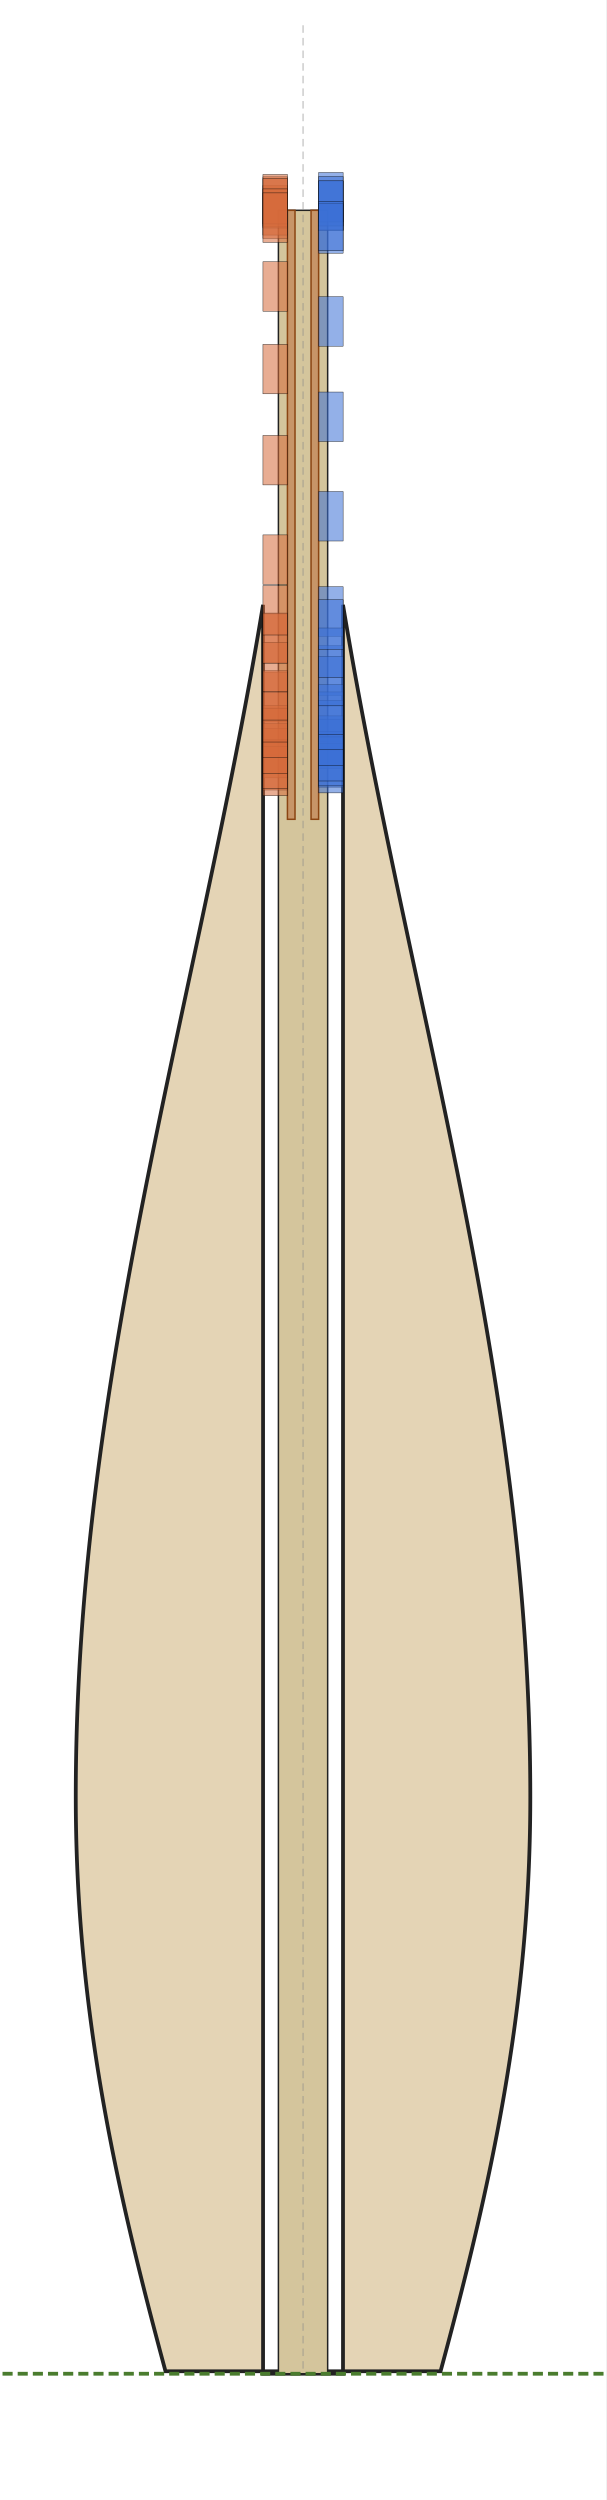
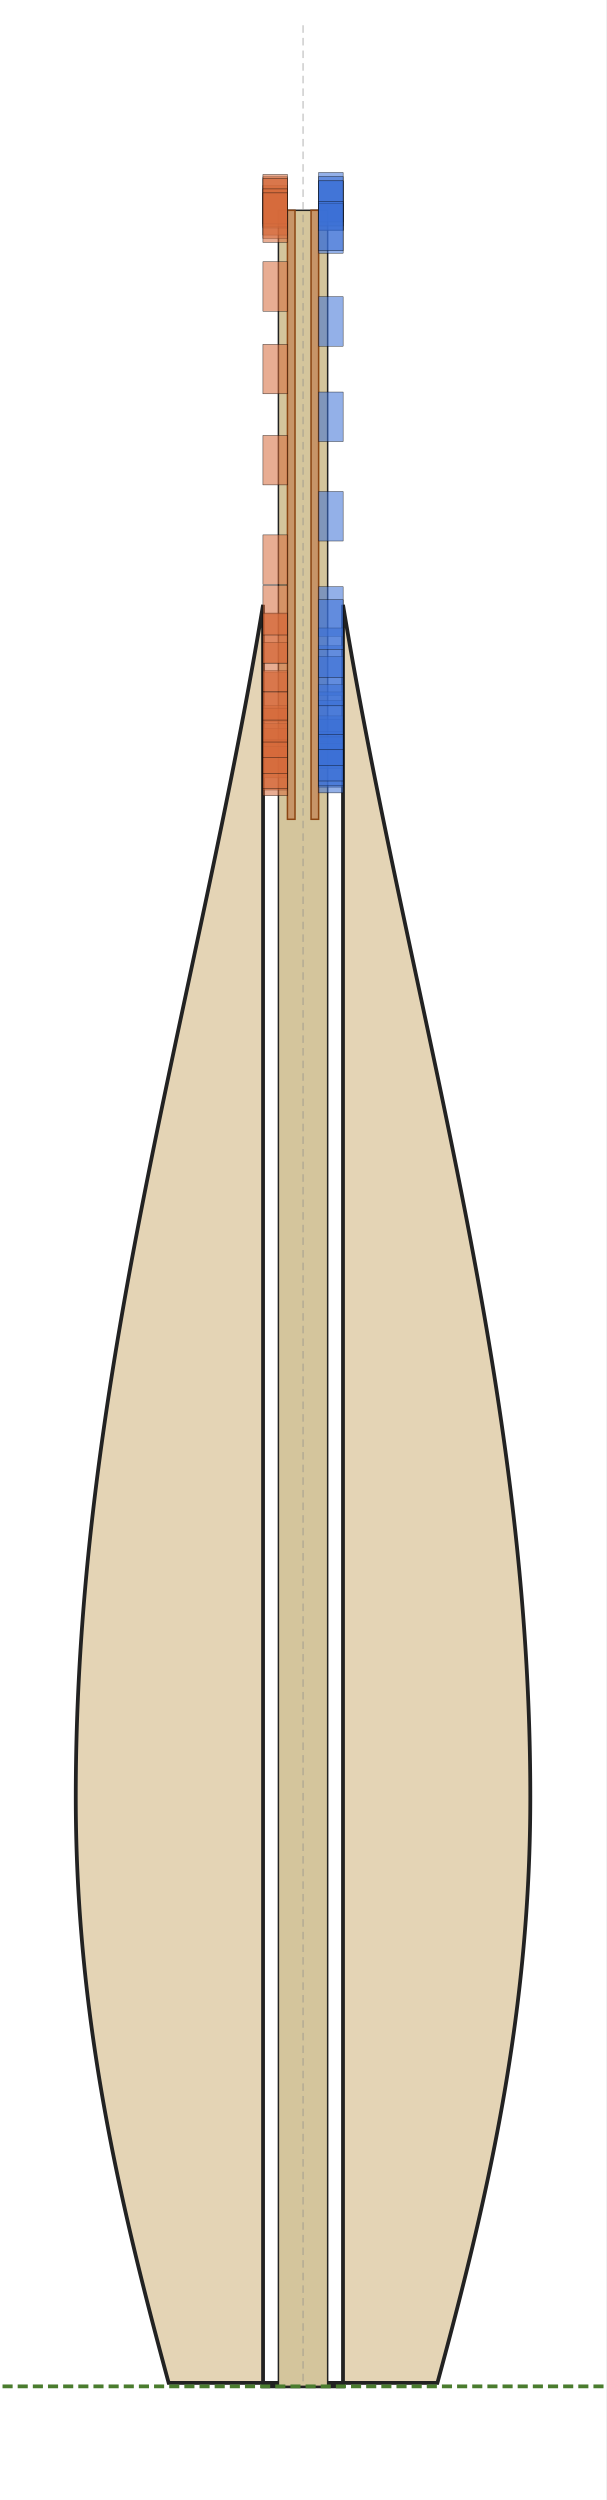
<svg xmlns="http://www.w3.org/2000/svg" viewBox="-240 -20 480 1980" preserveAspectRatio="xMidYMid meet">
  <rect x="-240" y="-20" width="480" height="1980" fill="#fff" />
-   <path d="M 108.918 1858.039 L 109.809 1854.732 L 110.698 1851.425 L 111.585 1848.117 L 112.470 1844.808 L 113.353 1841.499 L 114.233 1838.190 L 115.110 1834.879 L 115.986 1831.569 L 116.858 1828.257 L 117.728 1824.945 L 118.595 1821.632 L 119.458 1818.318 L 120.319 1815.004 L 121.177 1811.689 L 122.032 1808.373 L 122.883 1805.056 L 123.731 1801.739 L 124.575 1798.421 L 125.416 1795.102 L 126.253 1791.782 L 127.086 1788.461 L 127.916 1785.139 L 128.742 1781.816 L 129.564 1778.492 L 130.381 1775.168 L 131.195 1771.842 L 132.004 1768.515 L 132.809 1765.187 L 133.610 1761.859 L 134.406 1758.529 L 135.197 1755.198 L 135.984 1751.866 L 136.766 1748.532 L 137.544 1745.198 L 138.316 1741.862 L 139.084 1738.526 L 139.846 1735.188 L 140.603 1731.848 L 141.356 1728.508 L 142.102 1725.166 L 142.844 1721.823 L 143.580 1718.479 L 144.310 1715.133 L 145.035 1711.786 L 145.755 1708.438 L 146.468 1705.088 L 147.176 1701.737 L 147.878 1698.384 L 148.574 1695.030 L 149.264 1691.675 L 149.947 1688.318 L 150.625 1684.959 L 151.296 1681.599 L 151.962 1678.238 L 152.620 1674.875 L 153.273 1671.510 L 153.918 1668.144 L 154.558 1664.777 L 155.190 1661.407 L 155.816 1658.037 L 156.435 1654.664 L 157.047 1651.290 L 157.653 1647.914 L 158.251 1644.537 L 158.843 1641.158 L 159.427 1637.777 L 160.004 1634.394 L 160.574 1631.010 L 161.137 1627.624 L 161.692 1624.236 L 162.240 1620.846 L 162.781 1617.455 L 163.314 1614.062 L 163.839 1610.667 L 164.357 1607.270 L 164.868 1603.871 L 165.370 1600.471 L 165.865 1597.068 L 166.352 1593.664 L 166.832 1590.258 L 167.303 1586.850 L 167.766 1583.440 L 168.222 1580.028 L 168.669 1576.614 L 169.108 1573.198 L 169.540 1569.781 L 169.963 1566.361 L 170.377 1562.939 L 170.784 1559.516 L 171.182 1556.090 L 171.572 1552.662 L 171.953 1549.232 L 172.326 1545.801 L 172.691 1542.367 L 173.047 1538.931 L 173.394 1535.493 L 173.733 1532.053 L 174.063 1528.611 L 174.385 1525.167 L 174.698 1521.721 L 175.002 1518.273 L 175.298 1514.822 L 175.584 1511.370 L 175.862 1507.915 L 176.132 1504.459 L 176.392 1501.000 L 176.643 1497.539 L 176.886 1494.076 L 177.119 1490.610 L 177.344 1487.143 L 177.559 1483.673 L 177.766 1480.202 L 177.964 1476.728 L 178.152 1473.252 L 178.332 1469.773 L 178.502 1466.293 L 178.663 1462.810 L 178.815 1459.325 L 178.958 1455.838 L 179.092 1452.349 L 179.217 1448.857 L 179.332 1445.364 L 179.439 1441.868 L 179.536 1438.370 L 179.624 1434.869 L 179.703 1431.367 L 179.772 1427.862 L 179.832 1424.355 L 179.884 1420.846 L 179.925 1417.334 L 179.958 1413.821 L 179.981 1410.305 L 179.995 1406.787 L 180.000 1403.266 L 179.997 1399.744 L 179.986 1396.220 L 179.969 1392.694 L 179.944 1389.167 L 179.913 1385.638 L 179.875 1382.107 L 179.829 1378.575 L 179.777 1375.041 L 179.718 1371.505 L 179.651 1367.968 L 179.578 1364.428 L 179.498 1360.888 L 179.410 1357.345 L 179.316 1353.801 L 179.215 1350.255 L 179.107 1346.708 L 178.992 1343.158 L 178.870 1339.608 L 178.741 1336.055 L 178.605 1332.501 L 178.462 1328.945 L 178.313 1325.388 L 178.156 1321.828 L 177.993 1318.268 L 177.823 1314.705 L 177.646 1311.141 L 177.462 1307.575 L 177.271 1304.008 L 177.074 1300.439 L 176.870 1296.868 L 176.659 1293.296 L 176.441 1289.722 L 176.216 1286.147 L 175.985 1282.570 L 175.747 1278.991 L 175.503 1275.411 L 175.252 1271.829 L 174.994 1268.245 L 174.729 1264.660 L 174.458 1261.073 L 174.181 1257.485 L 173.897 1253.895 L 173.606 1250.304 L 173.309 1246.711 L 173.005 1243.116 L 172.695 1239.520 L 172.378 1235.922 L 172.055 1232.323 L 171.726 1228.722 L 171.390 1225.120 L 171.048 1221.516 L 170.700 1217.911 L 170.345 1214.304 L 169.984 1210.696 L 169.617 1207.086 L 169.244 1203.474 L 168.864 1199.862 L 168.479 1196.247 L 168.087 1192.632 L 167.689 1189.014 L 167.285 1185.396 L 166.875 1181.775 L 166.459 1178.154 L 166.037 1174.531 L 165.610 1170.906 L 165.176 1167.281 L 164.737 1163.653 L 164.291 1160.025 L 163.840 1156.395 L 163.383 1152.763 L 162.921 1149.130 L 162.453 1145.496 L 161.979 1141.861 L 161.499 1138.224 L 161.014 1134.586 L 160.524 1130.946 L 160.028 1127.305 L 159.526 1123.663 L 159.019 1120.020 L 158.507 1116.375 L 157.989 1112.729 L 157.466 1109.081 L 156.938 1105.433 L 156.405 1101.783 L 155.866 1098.132 L 155.323 1094.479 L 154.774 1090.826 L 154.220 1087.171 L 153.661 1083.515 L 153.097 1079.858 L 152.529 1076.200 L 151.955 1072.540 L 151.377 1068.879 L 150.794 1065.218 L 150.206 1061.555 L 149.613 1057.891 L 149.016 1054.225 L 148.414 1050.559 L 147.808 1046.892 L 147.197 1043.223 L 146.582 1039.554 L 145.962 1035.883 L 145.338 1032.211 L 144.710 1028.539 L 144.077 1024.865 L 143.441 1021.190 L 142.800 1017.514 L 142.154 1013.838 L 141.505 1010.160 L 140.852 1006.481 L 140.195 1002.802 L 139.534 999.121 L 138.869 995.440 L 138.200 991.757 L 137.528 988.074 L 136.852 984.390 L 136.172 980.705 L 135.489 977.019 L 134.802 973.332 L 134.111 969.644 L 133.418 965.956 L 132.720 962.266 L 132.020 958.576 L 131.316 954.885 L 130.609 951.194 L 129.899 947.501 L 129.186 943.808 L 128.469 940.114 L 127.750 936.420 L 127.028 932.724 L 126.302 929.028 L 125.574 925.332 L 124.844 921.634 L 124.110 917.936 L 123.374 914.238 L 122.635 910.538 L 121.894 906.839 L 121.150 903.138 L 120.404 899.437 L 119.656 895.735 L 118.905 892.033 L 118.152 888.331 L 117.396 884.627 L 116.639 880.924 L 115.880 877.219 L 115.118 873.514 L 114.355 869.809 L 113.589 866.104 L 112.822 862.397 L 112.053 858.691 L 111.282 854.984 L 110.510 851.277 L 109.736 847.569 L 108.961 843.861 L 108.184 840.152 L 107.405 836.443 L 106.626 832.734 L 105.845 829.025 L 105.062 825.315 L 104.279 821.605 L 103.494 817.895 L 102.709 814.184 L 101.922 810.473 L 101.135 806.762 L 100.346 803.051 L 99.557 799.340 L 98.767 795.628 L 97.977 791.917 L 97.186 788.205 L 96.394 784.493 L 95.602 780.780 L 94.809 777.068 L 94.016 773.356 L 93.222 769.643 L 92.429 765.931 L 91.635 762.218 L 90.841 758.506 L 90.047 754.793 L 89.253 751.081 L 88.459 747.368 L 87.665 743.656 L 86.871 739.943 L 86.078 736.231 L 85.285 732.518 L 84.492 728.806 L 83.700 725.094 L 82.908 721.382 L 82.117 717.670 L 81.326 713.958 L 80.536 710.246 L 79.747 706.535 L 78.958 702.824 L 78.171 699.113 L 77.384 695.402 L 76.598 691.691 L 75.814 687.981 L 75.030 684.271 L 74.248 680.561 L 73.466 676.852 L 72.687 673.143 L 71.908 669.434 L 71.131 665.725 L 70.355 662.017 L 69.581 658.309 L 68.809 654.602 L 68.038 650.895 L 67.269 647.188 L 66.501 643.482 L 65.736 639.776 L 64.972 636.071 L 64.210 632.366 L 63.450 628.662 L 62.693 624.958 L 61.937 621.255 L 61.184 617.552 L 60.433 613.850 L 59.684 610.148 L 58.938 606.447 L 58.194 602.746 L 57.452 599.046 L 56.713 595.347 L 55.977 591.648 L 55.243 587.950 L 54.512 584.253 L 53.783 580.556 L 53.058 576.860 L 52.335 573.165 L 51.616 569.470 L 50.899 565.776 L 50.185 562.083 L 49.475 558.390 L 48.767 554.698 L 48.063 551.007 L 47.362 547.317 L 46.665 543.628 L 45.970 539.939 L 45.279 536.252 L 44.592 532.565 L 43.908 528.879 L 43.228 525.193 L 42.552 521.509 L 41.879 517.826 L 41.210 514.143 L 40.544 510.462 L 39.883 506.781 L 39.225 503.101 L 38.572 499.422 L 37.922 495.745 L 37.276 492.068 L 36.635 488.392 L 35.998 484.717 L 35.365 481.043 L 34.736 477.370 L 34.111 473.699 L 33.491 470.028 L 32.875 466.358 L 32.264 462.689 L 31.657 459.022 L 31.657 1860.000 L -31.657 1860.000 L -31.657 459.022 L -32.264 462.689 L -32.875 466.358 L -33.491 470.028 L -34.111 473.699 L -34.736 477.370 L -35.365 481.043 L -35.998 484.717 L -36.635 488.392 L -37.276 492.068 L -37.922 495.745 L -38.572 499.422 L -39.225 503.101 L -39.883 506.781 L -40.544 510.462 L -41.210 514.143 L -41.879 517.826 L -42.552 521.509 L -43.228 525.193 L -43.908 528.879 L -44.592 532.565 L -45.279 536.252 L -45.970 539.939 L -46.665 543.628 L -47.362 547.317 L -48.063 551.007 L -48.767 554.698 L -49.475 558.390 L -50.185 562.083 L -50.899 565.776 L -51.616 569.470 L -52.335 573.165 L -53.058 576.860 L -53.783 580.556 L -54.512 584.253 L -55.243 587.950 L -55.977 591.648 L -56.713 595.347 L -57.452 599.046 L -58.194 602.746 L -58.938 606.447 L -59.684 610.148 L -60.433 613.850 L -61.184 617.552 L -61.937 621.255 L -62.693 624.958 L -63.450 628.662 L -64.210 632.366 L -64.972 636.071 L -65.736 639.776 L -66.501 643.482 L -67.269 647.188 L -68.038 650.895 L -68.809 654.602 L -69.581 658.309 L -70.355 662.017 L -71.131 665.725 L -71.908 669.434 L -72.687 673.143 L -73.466 676.852 L -74.248 680.561 L -75.030 684.271 L -75.814 687.981 L -76.598 691.691 L -77.384 695.402 L -78.171 699.113 L -78.958 702.824 L -79.747 706.535 L -80.536 710.246 L -81.326 713.958 L -82.117 717.670 L -82.908 721.382 L -83.700 725.094 L -84.492 728.806 L -85.285 732.518 L -86.078 736.231 L -86.871 739.943 L -87.665 743.656 L -88.459 747.368 L -89.253 751.081 L -90.047 754.793 L -90.841 758.506 L -91.635 762.218 L -92.429 765.931 L -93.222 769.643 L -94.016 773.356 L -94.809 777.068 L -95.602 780.780 L -96.394 784.493 L -97.186 788.205 L -97.977 791.917 L -98.767 795.628 L -99.557 799.340 L -100.346 803.051 L -101.135 806.762 L -101.922 810.473 L -102.709 814.184 L -103.494 817.895 L -104.279 821.605 L -105.062 825.315 L -105.845 829.025 L -106.626 832.734 L -107.405 836.443 L -108.184 840.152 L -108.961 843.861 L -109.736 847.569 L -110.510 851.277 L -111.282 854.984 L -112.053 858.691 L -112.822 862.397 L -113.589 866.104 L -114.355 869.809 L -115.118 873.514 L -115.880 877.219 L -116.639 880.924 L -117.396 884.627 L -118.152 888.331 L -118.905 892.033 L -119.656 895.735 L -120.404 899.437 L -121.150 903.138 L -121.894 906.839 L -122.635 910.538 L -123.374 914.238 L -124.110 917.936 L -124.844 921.634 L -125.574 925.332 L -126.302 929.028 L -127.028 932.724 L -127.750 936.420 L -128.469 940.114 L -129.186 943.808 L -129.899 947.501 L -130.609 951.194 L -131.316 954.885 L -132.020 958.576 L -132.720 962.266 L -133.418 965.956 L -134.111 969.644 L -134.802 973.332 L -135.489 977.019 L -136.172 980.705 L -136.852 984.390 L -137.528 988.074 L -138.200 991.757 L -138.869 995.440 L -139.534 999.121 L -140.195 1002.802 L -140.852 1006.481 L -141.505 1010.160 L -142.154 1013.838 L -142.800 1017.514 L -143.441 1021.190 L -144.077 1024.865 L -144.710 1028.539 L -145.338 1032.211 L -145.962 1035.883 L -146.582 1039.554 L -147.197 1043.223 L -147.808 1046.892 L -148.414 1050.559 L -149.016 1054.225 L -149.613 1057.891 L -150.206 1061.555 L -150.794 1065.218 L -151.377 1068.879 L -151.955 1072.540 L -152.529 1076.200 L -153.097 1079.858 L -153.661 1083.515 L -154.220 1087.171 L -154.774 1090.826 L -155.323 1094.479 L -155.866 1098.132 L -156.405 1101.783 L -156.938 1105.433 L -157.466 1109.081 L -157.989 1112.729 L -158.507 1116.375 L -159.019 1120.020 L -159.526 1123.663 L -160.028 1127.305 L -160.524 1130.946 L -161.014 1134.586 L -161.499 1138.224 L -161.979 1141.861 L -162.453 1145.496 L -162.921 1149.130 L -163.383 1152.763 L -163.840 1156.395 L -164.291 1160.025 L -164.737 1163.653 L -165.176 1167.281 L -165.610 1170.906 L -166.037 1174.531 L -166.459 1178.154 L -166.875 1181.775 L -167.285 1185.396 L -167.689 1189.014 L -168.087 1192.632 L -168.479 1196.247 L -168.864 1199.862 L -169.244 1203.474 L -169.617 1207.086 L -169.984 1210.696 L -170.345 1214.304 L -170.700 1217.911 L -171.048 1221.516 L -171.390 1225.120 L -171.726 1228.722 L -172.055 1232.323 L -172.378 1235.922 L -172.695 1239.520 L -173.005 1243.116 L -173.309 1246.711 L -173.606 1250.304 L -173.897 1253.895 L -174.181 1257.485 L -174.458 1261.073 L -174.729 1264.660 L -174.994 1268.245 L -175.252 1271.829 L -175.503 1275.411 L -175.747 1278.991 L -175.985 1282.570 L -176.216 1286.147 L -176.441 1289.722 L -176.659 1293.296 L -176.870 1296.868 L -177.074 1300.439 L -177.271 1304.008 L -177.462 1307.575 L -177.646 1311.141 L -177.823 1314.705 L -177.993 1318.268 L -178.156 1321.828 L -178.313 1325.388 L -178.462 1328.945 L -178.605 1332.501 L -178.741 1336.055 L -178.870 1339.608 L -178.992 1343.158 L -179.107 1346.708 L -179.215 1350.255 L -179.316 1353.801 L -179.410 1357.345 L -179.498 1360.888 L -179.578 1364.428 L -179.651 1367.968 L -179.718 1371.505 L -179.777 1375.041 L -179.829 1378.575 L -179.875 1382.107 L -179.913 1385.638 L -179.944 1389.167 L -179.969 1392.694 L -179.986 1396.220 L -179.997 1399.744 L -180.000 1403.266 L -179.995 1406.787 L -179.981 1410.305 L -179.958 1413.821 L -179.925 1417.334 L -179.884 1420.846 L -179.832 1424.355 L -179.772 1427.862 L -179.703 1431.367 L -179.624 1434.869 L -179.536 1438.370 L -179.439 1441.868 L -179.332 1445.364 L -179.217 1448.857 L -179.092 1452.349 L -178.958 1455.838 L -178.815 1459.325 L -178.663 1462.810 L -178.502 1466.293 L -178.332 1469.773 L -178.152 1473.252 L -177.964 1476.728 L -177.766 1480.202 L -177.559 1483.673 L -177.344 1487.143 L -177.119 1490.610 L -176.886 1494.076 L -176.643 1497.539 L -176.392 1501.000 L -176.132 1504.459 L -175.862 1507.915 L -175.584 1511.370 L -175.298 1514.822 L -175.002 1518.273 L -174.698 1521.721 L -174.385 1525.167 L -174.063 1528.611 L -173.733 1532.053 L -173.394 1535.493 L -173.047 1538.931 L -172.691 1542.367 L -172.326 1545.801 L -171.953 1549.232 L -171.572 1552.662 L -171.182 1556.090 L -170.784 1559.516 L -170.377 1562.939 L -169.963 1566.361 L -169.540 1569.781 L -169.108 1573.198 L -168.669 1576.614 L -168.222 1580.028 L -167.766 1583.440 L -167.303 1586.850 L -166.832 1590.258 L -166.352 1593.664 L -165.865 1597.068 L -165.370 1600.471 L -164.868 1603.871 L -164.357 1607.270 L -163.839 1610.667 L -163.314 1614.062 L -162.781 1617.455 L -162.240 1620.846 L -161.692 1624.236 L -161.137 1627.624 L -160.574 1631.010 L -160.004 1634.394 L -159.427 1637.777 L -158.843 1641.158 L -158.251 1644.537 L -157.653 1647.914 L -157.047 1651.290 L -156.435 1654.664 L -155.816 1658.037 L -155.190 1661.407 L -154.558 1664.777 L -153.918 1668.144 L -153.273 1671.510 L -152.620 1674.875 L -151.962 1678.238 L -151.296 1681.599 L -150.625 1684.959 L -149.947 1688.318 L -149.264 1691.675 L -148.574 1695.030 L -147.878 1698.384 L -147.176 1701.737 L -146.468 1705.088 L -145.755 1708.438 L -145.035 1711.786 L -144.310 1715.133 L -143.580 1718.479 L -142.844 1721.823 L -142.102 1725.166 L -141.356 1728.508 L -140.603 1731.848 L -139.846 1735.188 L -139.084 1738.526 L -138.316 1741.862 L -137.544 1745.198 L -136.766 1748.532 L -135.984 1751.866 L -135.197 1755.198 L -134.406 1758.529 L -133.610 1761.859 L -132.809 1765.187 L -132.004 1768.515 L -131.195 1771.842 L -130.381 1775.168 L -129.564 1778.492 L -128.742 1781.816 L -127.916 1785.139 L -127.086 1788.461 L -126.253 1791.782 L -125.416 1795.102 L -124.575 1798.421 L -123.731 1801.739 L -122.883 1805.056 L -122.032 1808.373 L -121.177 1811.689 L -120.319 1815.004 L -119.458 1818.318 L -118.595 1821.632 L -117.728 1824.945 L -116.858 1828.257 L -115.986 1831.569 L -115.110 1834.879 L -114.233 1838.190 L -113.353 1841.499 L -112.470 1844.808 L -111.585 1848.117 L -110.698 1851.425 L -109.809 1854.732 L -108.918 1858.039 Z" fill="#e4d4b5" stroke="#222" stroke-width="3.0" />
-   <rect x="-19.500" y="146.563" width="39.000" height="1713.437" fill="#d4c59c" stroke="#222" stroke-width="1.2" />
-   <line x1="-250" y1="1860.000" x2="250" y2="1860.000" stroke="#4a7c2e" stroke-width="3.0" stroke-dasharray="8 4" />
+   <path d="M 106.426 1867.246 L 107.328 1863.917 L 108.229 1860.588 L 109.128 1857.257 L 110.026 1853.927 L 110.921 1850.596 L 111.813 1847.264 L 112.704 1843.932 L 113.592 1840.599 L 114.478 1837.266 L 115.361 1833.932 L 116.242 1830.597 L 117.120 1827.262 L 117.995 1823.926 L 118.867 1820.589 L 119.736 1817.252 L 120.602 1813.914 L 121.464 1810.575 L 122.324 1807.235 L 123.180 1803.895 L 124.033 1800.554 L 124.882 1797.211 L 125.727 1793.868 L 126.569 1790.525 L 127.407 1787.180 L 128.241 1783.834 L 129.071 1780.487 L 129.897 1777.139 L 130.719 1773.791 L 131.536 1770.441 L 132.349 1767.090 L 133.158 1763.738 L 133.963 1760.385 L 134.762 1757.031 L 135.557 1753.676 L 136.348 1750.320 L 137.133 1746.962 L 137.914 1743.604 L 138.689 1740.244 L 139.460 1736.883 L 140.225 1733.520 L 140.985 1730.157 L 141.740 1726.792 L 142.489 1723.426 L 143.233 1720.058 L 143.971 1716.689 L 144.704 1713.319 L 145.431 1709.948 L 146.152 1706.575 L 146.868 1703.200 L 147.577 1699.825 L 148.280 1696.447 L 148.978 1693.069 L 149.669 1689.689 L 150.354 1686.307 L 151.033 1682.924 L 151.705 1679.539 L 152.371 1676.153 L 153.030 1672.765 L 153.683 1669.375 L 154.329 1665.984 L 154.969 1662.592 L 155.601 1659.198 L 156.227 1655.802 L 156.846 1652.404 L 157.458 1649.005 L 158.063 1645.604 L 158.661 1642.201 L 159.251 1638.797 L 159.835 1635.391 L 160.411 1631.983 L 160.980 1628.573 L 161.541 1625.162 L 162.095 1621.749 L 162.641 1618.334 L 163.180 1614.917 L 163.711 1611.498 L 164.235 1608.078 L 164.751 1604.655 L 165.259 1601.231 L 165.759 1597.805 L 166.251 1594.377 L 166.735 1590.947 L 167.212 1587.515 L 167.680 1584.081 L 168.140 1580.646 L 168.592 1577.208 L 169.036 1573.768 L 169.471 1570.326 L 169.899 1566.883 L 170.317 1563.437 L 170.728 1559.989 L 171.130 1556.540 L 171.524 1553.088 L 171.909 1549.634 L 172.285 1546.178 L 172.653 1542.720 L 173.013 1539.260 L 173.364 1535.798 L 173.706 1532.334 L 174.039 1528.868 L 174.364 1525.399 L 174.679 1521.929 L 174.986 1518.456 L 175.284 1514.981 L 175.573 1511.504 L 175.854 1508.025 L 176.125 1504.544 L 176.387 1501.061 L 176.641 1497.575 L 176.885 1494.087 L 177.120 1490.597 L 177.346 1487.105 L 177.563 1483.611 L 177.771 1480.115 L 177.970 1476.616 L 178.159 1473.115 L 178.340 1469.612 L 178.511 1466.107 L 178.673 1462.599 L 178.825 1459.089 L 178.969 1455.577 L 179.103 1452.063 L 179.228 1448.547 L 179.343 1445.028 L 179.449 1441.507 L 179.546 1437.984 L 179.634 1434.458 L 179.712 1430.931 L 179.781 1427.401 L 179.840 1423.868 L 179.890 1420.334 L 179.931 1416.797 L 179.962 1413.258 L 179.984 1409.717 L 179.997 1406.174 L 180.000 1402.628 L 179.995 1399.080 L 179.983 1395.531 L 179.964 1391.980 L 179.938 1388.427 L 179.905 1384.873 L 179.865 1381.316 L 179.818 1377.758 L 179.763 1374.199 L 179.702 1370.638 L 179.633 1367.075 L 179.558 1363.510 L 179.475 1359.943 L 179.385 1356.375 L 179.288 1352.806 L 179.184 1349.234 L 179.074 1345.661 L 178.956 1342.086 L 178.831 1338.509 L 178.699 1334.931 L 178.560 1331.351 L 178.414 1327.769 L 178.261 1324.186 L 178.101 1320.601 L 177.934 1317.014 L 177.760 1313.426 L 177.579 1309.836 L 177.392 1306.244 L 177.197 1302.651 L 176.996 1299.056 L 176.787 1295.459 L 176.572 1291.861 L 176.350 1288.261 L 176.121 1284.660 L 175.886 1281.056 L 175.643 1277.452 L 175.394 1273.845 L 175.138 1270.237 L 174.875 1266.627 L 174.606 1263.016 L 174.330 1259.403 L 174.047 1255.789 L 173.758 1252.172 L 173.462 1248.555 L 173.160 1244.935 L 172.851 1241.314 L 172.535 1237.692 L 172.213 1234.068 L 171.884 1230.442 L 171.549 1226.815 L 171.208 1223.187 L 170.860 1219.556 L 170.505 1215.924 L 170.145 1212.291 L 169.778 1208.656 L 169.404 1205.020 L 169.025 1201.382 L 168.639 1197.743 L 168.247 1194.102 L 167.849 1190.460 L 167.444 1186.816 L 167.034 1183.171 L 166.617 1179.524 L 166.195 1175.876 L 165.766 1172.226 L 165.332 1168.575 L 164.891 1164.922 L 164.445 1161.268 L 163.992 1157.613 L 163.534 1153.956 L 163.070 1150.298 L 162.600 1146.638 L 162.125 1142.978 L 161.644 1139.315 L 161.157 1135.652 L 160.664 1131.987 L 160.166 1128.320 L 159.663 1124.652 L 159.154 1120.983 L 158.639 1117.313 L 158.119 1113.642 L 157.594 1109.969 L 157.063 1106.294 L 156.527 1102.619 L 155.986 1098.942 L 155.440 1095.264 L 154.888 1091.585 L 154.332 1087.904 L 153.770 1084.223 L 153.203 1080.540 L 152.631 1076.856 L 152.054 1073.170 L 151.473 1069.484 L 150.886 1065.796 L 150.295 1062.107 L 149.699 1058.417 L 149.098 1054.726 L 148.493 1051.034 L 147.883 1047.341 L 147.268 1043.646 L 146.649 1039.951 L 146.025 1036.254 L 145.397 1032.557 L 144.765 1028.858 L 144.128 1025.158 L 143.487 1021.457 L 142.842 1017.756 L 142.192 1014.053 L 141.539 1010.349 L 140.881 1006.644 L 140.220 1002.939 L 139.554 999.232 L 138.884 995.524 L 138.211 991.816 L 137.534 988.106 L 136.853 984.396 L 136.168 980.685 L 135.480 976.972 L 134.788 973.259 L 134.093 969.546 L 133.394 965.831 L 132.692 962.115 L 131.986 958.399 L 131.277 954.682 L 130.565 950.964 L 129.849 947.245 L 129.131 943.526 L 128.409 939.806 L 127.684 936.085 L 126.957 932.363 L 126.226 928.641 L 125.493 924.918 L 124.756 921.194 L 124.017 917.470 L 123.276 913.745 L 122.531 910.019 L 121.785 906.293 L 121.035 902.566 L 120.283 898.839 L 119.529 895.111 L 118.773 891.382 L 118.014 887.653 L 117.253 883.923 L 116.489 880.193 L 115.724 876.462 L 114.957 872.731 L 114.188 868.999 L 113.416 865.267 L 112.643 861.535 L 111.868 857.802 L 111.092 854.068 L 110.314 850.335 L 109.534 846.600 L 108.752 842.866 L 107.970 839.131 L 107.185 835.396 L 106.400 831.660 L 105.613 827.924 L 104.825 824.188 L 104.035 820.452 L 103.245 816.715 L 102.453 812.978 L 101.661 809.241 L 100.867 805.503 L 100.073 801.766 L 99.278 798.028 L 98.482 794.290 L 97.686 790.552 L 96.889 786.813 L 96.091 783.075 L 95.293 779.336 L 94.495 775.598 L 93.696 771.859 L 92.897 768.120 L 92.097 764.381 L 91.298 760.642 L 90.498 756.903 L 89.698 753.164 L 88.899 749.425 L 88.099 745.686 L 87.300 741.947 L 86.501 738.209 L 85.702 734.470 L 84.903 730.731 L 84.105 726.993 L 83.307 723.254 L 82.510 719.516 L 81.713 715.777 L 80.917 712.039 L 80.122 708.302 L 79.328 704.564 L 78.534 700.826 L 77.741 697.089 L 76.950 693.352 L 76.159 689.615 L 75.369 685.879 L 74.581 682.142 L 73.794 678.406 L 73.008 674.671 L 72.223 670.935 L 71.440 667.200 L 70.658 663.466 L 69.878 659.732 L 69.099 655.998 L 68.322 652.264 L 67.547 648.531 L 66.774 644.798 L 66.002 641.066 L 65.232 637.334 L 64.464 633.603 L 63.699 629.872 L 62.935 626.142 L 62.173 622.412 L 61.414 618.683 L 60.657 614.954 L 59.902 611.226 L 59.149 607.499 L 58.399 603.772 L 57.652 600.045 L 56.907 596.319 L 56.165 592.594 L 55.425 588.870 L 54.688 585.146 L 53.954 581.423 L 53.223 577.700 L 52.494 573.978 L 51.769 570.257 L 51.046 566.537 L 50.327 562.817 L 49.611 559.098 L 48.898 555.380 L 48.188 551.663 L 47.481 547.946 L 46.778 544.231 L 46.079 540.516 L 45.382 536.802 L 44.690 533.089 L 44.000 529.376 L 43.315 525.665 L 42.633 521.954 L 41.955 518.244 L 41.281 514.536 L 40.610 510.828 L 39.944 507.121 L 39.281 503.415 L 38.623 499.710 L 37.968 496.006 L 37.318 492.303 L 36.671 488.601 L 36.029 484.900 L 35.391 481.200 L 34.758 477.501 L 34.129 473.803 L 33.504 470.106 L 32.884 466.410 L 32.268 462.716 L 31.657 459.022 L 31.657 1870.000 L -31.657 1870.000 L -31.657 459.022 L -32.268 462.716 L -32.884 466.410 L -33.504 470.106 L -34.129 473.803 L -34.758 477.501 L -35.391 481.200 L -36.029 484.900 L -36.671 488.601 L -37.318 492.303 L -37.968 496.006 L -38.623 499.710 L -39.281 503.415 L -39.944 507.121 L -40.610 510.828 L -41.281 514.536 L -41.955 518.244 L -42.633 521.954 L -43.315 525.665 L -44.000 529.376 L -44.690 533.089 L -45.382 536.802 L -46.079 540.516 L -46.778 544.231 L -47.481 547.946 L -48.188 551.663 L -48.898 555.380 L -49.611 559.098 L -50.327 562.817 L -51.046 566.537 L -51.769 570.257 L -52.494 573.978 L -53.223 577.700 L -53.954 581.423 L -54.688 585.146 L -55.425 588.870 L -56.165 592.594 L -56.907 596.319 L -57.652 600.045 L -58.399 603.772 L -59.149 607.499 L -59.902 611.226 L -60.657 614.954 L -61.414 618.683 L -62.173 622.412 L -62.935 626.142 L -63.699 629.872 L -64.464 633.603 L -65.232 637.334 L -66.002 641.066 L -66.774 644.798 L -67.547 648.531 L -68.322 652.264 L -69.099 655.998 L -69.878 659.732 L -70.658 663.466 L -71.440 667.200 L -72.223 670.935 L -73.008 674.671 L -73.794 678.406 L -74.581 682.142 L -75.369 685.879 L -76.159 689.615 L -76.950 693.352 L -77.741 697.089 L -78.534 700.826 L -79.328 704.564 L -80.122 708.302 L -80.917 712.039 L -81.713 715.777 L -82.510 719.516 L -83.307 723.254 L -84.105 726.993 L -84.903 730.731 L -85.702 734.470 L -86.501 738.209 L -87.300 741.947 L -88.099 745.686 L -88.899 749.425 L -89.698 753.164 L -90.498 756.903 L -91.298 760.642 L -92.097 764.381 L -92.897 768.120 L -93.696 771.859 L -94.495 775.598 L -95.293 779.336 L -96.091 783.075 L -96.889 786.813 L -97.686 790.552 L -98.482 794.290 L -99.278 798.028 L -100.073 801.766 L -100.867 805.503 L -101.661 809.241 L -102.453 812.978 L -103.245 816.715 L -104.035 820.452 L -104.825 824.188 L -105.613 827.924 L -106.400 831.660 L -107.185 835.396 L -107.970 839.131 L -108.752 842.866 L -109.534 846.600 L -110.314 850.335 L -111.092 854.068 L -111.868 857.802 L -112.643 861.535 L -113.416 865.267 L -114.188 868.999 L -114.957 872.731 L -115.724 876.462 L -116.489 880.193 L -117.253 883.923 L -118.014 887.653 L -118.773 891.382 L -119.529 895.111 L -120.283 898.839 L -121.035 902.566 L -121.785 906.293 L -122.531 910.019 L -123.276 913.745 L -124.017 917.470 L -124.756 921.194 L -125.493 924.918 L -126.226 928.641 L -126.957 932.363 L -127.684 936.085 L -128.409 939.806 L -129.131 943.526 L -129.849 947.245 L -130.565 950.964 L -131.277 954.682 L -131.986 958.399 L -132.692 962.115 L -133.394 965.831 L -134.093 969.546 L -134.788 973.259 L -135.480 976.972 L -136.168 980.685 L -136.853 984.396 L -137.534 988.106 L -138.211 991.816 L -138.884 995.524 L -139.554 999.232 L -140.220 1002.939 L -140.881 1006.644 L -141.539 1010.349 L -142.192 1014.053 L -142.842 1017.756 L -143.487 1021.457 L -144.128 1025.158 L -144.765 1028.858 L -145.397 1032.557 L -146.025 1036.254 L -146.649 1039.951 L -147.268 1043.646 L -147.883 1047.341 L -148.493 1051.034 L -149.098 1054.726 L -149.699 1058.417 L -150.295 1062.107 L -150.886 1065.796 L -151.473 1069.484 L -152.054 1073.170 L -152.631 1076.856 L -153.203 1080.540 L -153.770 1084.223 L -154.332 1087.904 L -154.888 1091.585 L -155.440 1095.264 L -155.986 1098.942 L -156.527 1102.619 L -157.063 1106.294 L -157.594 1109.969 L -158.119 1113.642 L -158.639 1117.313 L -159.154 1120.983 L -159.663 1124.652 L -160.166 1128.320 L -160.664 1131.987 L -161.157 1135.652 L -161.644 1139.315 L -162.125 1142.978 L -162.600 1146.638 L -163.070 1150.298 L -163.534 1153.956 L -163.992 1157.613 L -164.445 1161.268 L -164.891 1164.922 L -165.332 1168.575 L -165.766 1172.226 L -166.195 1175.876 L -166.617 1179.524 L -167.034 1183.171 L -167.444 1186.816 L -167.849 1190.460 L -168.247 1194.102 L -168.639 1197.743 L -169.025 1201.382 L -169.404 1205.020 L -169.778 1208.656 L -170.145 1212.291 L -170.505 1215.924 L -170.860 1219.556 L -171.208 1223.187 L -171.549 1226.815 L -171.884 1230.442 L -172.213 1234.068 L -172.535 1237.692 L -172.851 1241.314 L -173.160 1244.935 L -173.462 1248.555 L -173.758 1252.172 L -174.047 1255.789 L -174.330 1259.403 L -174.606 1263.016 L -174.875 1266.627 L -175.138 1270.237 L -175.394 1273.845 L -175.643 1277.452 L -175.886 1281.056 L -176.121 1284.660 L -176.350 1288.261 L -176.572 1291.861 L -176.787 1295.459 L -176.996 1299.056 L -177.197 1302.651 L -177.392 1306.244 L -177.579 1309.836 L -177.760 1313.426 L -177.934 1317.014 L -178.101 1320.601 L -178.261 1324.186 L -178.414 1327.769 L -178.560 1331.351 L -178.699 1334.931 L -178.831 1338.509 L -178.956 1342.086 L -179.074 1345.661 L -179.184 1349.234 L -179.288 1352.806 L -179.385 1356.375 L -179.475 1359.943 L -179.558 1363.510 L -179.633 1367.075 L -179.702 1370.638 L -179.763 1374.199 L -179.818 1377.758 L -179.865 1381.316 L -179.905 1384.873 L -179.938 1388.427 L -179.964 1391.980 L -179.983 1395.531 L -179.995 1399.080 L -180.000 1402.628 L -179.997 1406.174 L -179.984 1409.717 L -179.962 1413.258 L -179.931 1416.797 L -179.890 1420.334 L -179.840 1423.868 L -179.781 1427.401 L -179.712 1430.931 L -179.634 1434.458 L -179.546 1437.984 L -179.449 1441.507 L -179.343 1445.028 L -179.228 1448.547 L -179.103 1452.063 L -178.969 1455.577 L -178.825 1459.089 L -178.673 1462.599 L -178.511 1466.107 L -178.340 1469.612 L -178.159 1473.115 L -177.970 1476.616 L -177.771 1480.115 L -177.563 1483.611 L -177.346 1487.105 L -177.120 1490.597 L -176.885 1494.087 L -176.641 1497.575 L -176.387 1501.061 L -176.125 1504.544 L -175.854 1508.025 L -175.573 1511.504 L -175.284 1514.981 L -174.986 1518.456 L -174.679 1521.929 L -174.364 1525.399 L -174.039 1528.868 L -173.706 1532.334 L -173.364 1535.798 L -173.013 1539.260 L -172.653 1542.720 L -172.285 1546.178 L -171.909 1549.634 L -171.524 1553.088 L -171.130 1556.540 L -170.728 1559.989 L -170.317 1563.437 L -169.899 1566.883 L -169.471 1570.326 L -169.036 1573.768 L -168.592 1577.208 L -168.140 1580.646 L -167.680 1584.081 L -167.212 1587.515 L -166.735 1590.947 L -166.251 1594.377 L -165.759 1597.805 L -165.259 1601.231 L -164.751 1604.655 L -164.235 1608.078 L -163.711 1611.498 L -163.180 1614.917 L -162.641 1618.334 L -162.095 1621.749 L -161.541 1625.162 L -160.980 1628.573 L -160.411 1631.983 L -159.835 1635.391 L -159.251 1638.797 L -158.661 1642.201 L -158.063 1645.604 L -157.458 1649.005 L -156.846 1652.404 L -156.227 1655.802 L -155.601 1659.198 L -154.969 1662.592 L -154.329 1665.984 L -153.683 1669.375 L -153.030 1672.765 L -152.371 1676.153 L -151.705 1679.539 L -151.033 1682.924 L -150.354 1686.307 L -149.669 1689.689 L -148.978 1693.069 L -148.280 1696.447 L -147.577 1699.825 L -146.868 1703.200 L -146.152 1706.575 L -145.431 1709.948 L -144.704 1713.319 L -143.971 1716.689 L -143.233 1720.058 L -142.489 1723.426 L -141.740 1726.792 L -140.985 1730.157 L -140.225 1733.520 L -139.460 1736.883 L -138.689 1740.244 L -137.914 1743.604 L -137.133 1746.962 L -136.348 1750.320 L -135.557 1753.676 L -134.762 1757.031 L -133.963 1760.385 L -133.158 1763.738 L -132.349 1767.090 L -131.536 1770.441 L -130.719 1773.791 L -129.897 1777.139 L -129.071 1780.487 L -128.241 1783.834 L -127.407 1787.180 L -126.569 1790.525 L -125.727 1793.868 L -124.882 1797.211 L -124.033 1800.554 L -123.180 1803.895 L -122.324 1807.235 L -121.464 1810.575 L -120.602 1813.914 L -119.736 1817.252 L -118.867 1820.589 L -117.995 1823.926 L -117.120 1827.262 L -116.242 1830.597 L -115.361 1833.932 L -114.478 1837.266 L -113.592 1840.599 L -112.704 1843.932 L -111.813 1847.264 L -110.921 1850.596 L -110.026 1853.927 L -109.128 1857.257 L -108.229 1860.588 L -107.328 1863.917 L -106.426 1867.246 Z" fill="#e4d4b5" stroke="#222" stroke-width="3.0" />
+   <rect x="-19.500" y="146.563" width="39.000" height="1723.437" fill="#d4c59c" stroke="#222" stroke-width="1.2" />
+   <line x1="-250" y1="1870.000" x2="250" y2="1870.000" stroke="#4a7c2e" stroke-width="3.0" stroke-dasharray="8 4" />
  <rect x="6.350" y="146.563" width="6.000" height="482.323" fill="#c79568" stroke="#8b4513" stroke-width="1.2" />
  <rect x="-12.350" y="146.563" width="6.000" height="482.323" fill="#c79568" stroke="#8b4513" stroke-width="1.2" />
  <rect x="-31.750" y="126.963" width="19.400" height="39.200" fill="#d46a3a" fill-opacity="0.55" stroke="#000" stroke-width="0.3" />
  <rect x="12.350" y="123.509" width="19.400" height="39.200" fill="#3a6fd4" fill-opacity="0.55" stroke="#000" stroke-width="0.3" />
  <rect x="-31.750" y="120.054" width="19.400" height="39.200" fill="#d46a3a" fill-opacity="0.55" stroke="#000" stroke-width="0.3" />
  <rect x="12.350" y="116.600" width="19.400" height="39.200" fill="#3a6fd4" fill-opacity="0.55" stroke="#000" stroke-width="0.3" />
  <rect x="-31.750" y="118.175" width="19.400" height="39.200" fill="#d46a3a" fill-opacity="0.55" stroke="#000" stroke-width="0.3" />
  <rect x="12.350" y="119.775" width="19.400" height="39.200" fill="#3a6fd4" fill-opacity="0.55" stroke="#000" stroke-width="0.3" />
  <rect x="-31.750" y="121.375" width="19.400" height="39.200" fill="#d46a3a" fill-opacity="0.55" stroke="#000" stroke-width="0.3" />
  <rect x="12.350" y="122.975" width="19.400" height="39.200" fill="#3a6fd4" fill-opacity="0.55" stroke="#000" stroke-width="0.3" />
  <rect x="-31.750" y="129.630" width="19.400" height="39.200" fill="#d46a3a" fill-opacity="0.55" stroke="#000" stroke-width="0.3" />
  <rect x="12.350" y="141.314" width="19.400" height="39.200" fill="#3a6fd4" fill-opacity="0.55" stroke="#000" stroke-width="0.3" />
  <rect x="-31.750" y="132.780" width="19.400" height="39.200" fill="#d46a3a" fill-opacity="0.55" stroke="#000" stroke-width="0.3" />
  <rect x="12.350" y="139.435" width="19.400" height="39.200" fill="#3a6fd4" fill-opacity="0.55" stroke="#000" stroke-width="0.3" />
  <rect x="-31.750" y="187.288" width="19.400" height="39.200" fill="#d46a3a" fill-opacity="0.55" stroke="#000" stroke-width="0.3" />
  <rect x="12.350" y="214.974" width="19.400" height="39.200" fill="#3a6fd4" fill-opacity="0.55" stroke="#000" stroke-width="0.3" />
  <rect x="-31.750" y="252.719" width="19.400" height="39.200" fill="#d46a3a" fill-opacity="0.55" stroke="#000" stroke-width="0.3" />
  <rect x="12.350" y="290.488" width="19.400" height="39.200" fill="#3a6fd4" fill-opacity="0.55" stroke="#000" stroke-width="0.3" />
  <rect x="-31.750" y="324.855" width="19.400" height="39.200" fill="#d46a3a" fill-opacity="0.55" stroke="#000" stroke-width="0.3" />
  <rect x="12.350" y="369.279" width="19.400" height="39.200" fill="#3a6fd4" fill-opacity="0.55" stroke="#000" stroke-width="0.3" />
  <rect x="-31.750" y="403.645" width="19.400" height="39.200" fill="#d46a3a" fill-opacity="0.55" stroke="#000" stroke-width="0.3" />
  <rect x="12.350" y="444.666" width="19.400" height="39.200" fill="#3a6fd4" fill-opacity="0.55" stroke="#000" stroke-width="0.3" />
  <rect x="-31.750" y="465.520" width="19.400" height="39.200" fill="#d46a3a" fill-opacity="0.55" stroke="#000" stroke-width="0.3" />
  <rect x="12.350" y="491.428" width="19.400" height="39.200" fill="#3a6fd4" fill-opacity="0.55" stroke="#000" stroke-width="0.3" />
  <rect x="-31.750" y="512.256" width="19.400" height="39.200" fill="#d46a3a" fill-opacity="0.55" stroke="#000" stroke-width="0.3" />
  <rect x="12.350" y="528.029" width="19.400" height="39.200" fill="#3a6fd4" fill-opacity="0.55" stroke="#000" stroke-width="0.3" />
  <rect x="-31.750" y="538.799" width="19.400" height="39.200" fill="#d46a3a" fill-opacity="0.55" stroke="#000" stroke-width="0.3" />
  <rect x="12.350" y="549.543" width="19.400" height="39.200" fill="#3a6fd4" fill-opacity="0.55" stroke="#000" stroke-width="0.3" />
  <rect x="-31.750" y="556.884" width="19.400" height="39.200" fill="#d46a3a" fill-opacity="0.55" stroke="#000" stroke-width="0.3" />
  <rect x="12.350" y="564.199" width="19.400" height="39.200" fill="#3a6fd4" fill-opacity="0.55" stroke="#000" stroke-width="0.3" />
  <rect x="-31.750" y="566.485" width="19.400" height="39.200" fill="#d46a3a" fill-opacity="0.55" stroke="#000" stroke-width="0.3" />
  <rect x="12.350" y="568.771" width="19.400" height="39.200" fill="#3a6fd4" fill-opacity="0.55" stroke="#000" stroke-width="0.3" />
  <rect x="-31.750" y="571.057" width="19.400" height="39.200" fill="#d46a3a" fill-opacity="0.55" stroke="#000" stroke-width="0.3" />
  <rect x="12.350" y="563.234" width="19.400" height="39.200" fill="#3a6fd4" fill-opacity="0.55" stroke="#000" stroke-width="0.3" />
  <rect x="-31.750" y="565.520" width="19.400" height="39.200" fill="#d46a3a" fill-opacity="0.55" stroke="#000" stroke-width="0.3" />
  <rect x="12.350" y="559.347" width="19.400" height="39.200" fill="#3a6fd4" fill-opacity="0.55" stroke="#000" stroke-width="0.3" />
  <rect x="-31.750" y="553.175" width="19.400" height="39.200" fill="#d46a3a" fill-opacity="0.55" stroke="#000" stroke-width="0.3" />
  <rect x="12.350" y="547.003" width="19.400" height="39.200" fill="#3a6fd4" fill-opacity="0.55" stroke="#000" stroke-width="0.3" />
  <rect x="-31.750" y="540.831" width="19.400" height="39.200" fill="#d46a3a" fill-opacity="0.55" stroke="#000" stroke-width="0.3" />
  <rect x="12.350" y="534.659" width="19.400" height="39.200" fill="#3a6fd4" fill-opacity="0.55" stroke="#000" stroke-width="0.3" />
  <rect x="-31.750" y="528.486" width="19.400" height="39.200" fill="#d46a3a" fill-opacity="0.55" stroke="#000" stroke-width="0.3" />
  <rect x="12.350" y="522.289" width="19.400" height="39.200" fill="#3a6fd4" fill-opacity="0.55" stroke="#000" stroke-width="0.3" />
  <rect x="-31.750" y="511.087" width="19.400" height="39.200" fill="#d46a3a" fill-opacity="0.55" stroke="#000" stroke-width="0.3" />
  <rect x="12.350" y="499.835" width="19.400" height="39.200" fill="#3a6fd4" fill-opacity="0.55" stroke="#000" stroke-width="0.3" />
  <rect x="-31.750" y="488.634" width="19.400" height="39.200" fill="#d46a3a" fill-opacity="0.55" stroke="#000" stroke-width="0.3" />
  <rect x="12.350" y="477.382" width="19.400" height="39.200" fill="#3a6fd4" fill-opacity="0.55" stroke="#000" stroke-width="0.3" />
  <rect x="-31.750" y="466.180" width="19.400" height="39.200" fill="#d46a3a" fill-opacity="0.55" stroke="#000" stroke-width="0.3" />
  <rect x="12.350" y="454.953" width="19.400" height="39.200" fill="#3a6fd4" fill-opacity="0.55" stroke="#000" stroke-width="0.3" />
  <rect x="-31.750" y="443.727" width="19.400" height="39.200" fill="#d46a3a" fill-opacity="0.55" stroke="#000" stroke-width="0.3" />
-   <line x1="0" y1="0" x2="0" y2="1860.000" stroke="#888" stroke-width="0.5" stroke-dasharray="6 4" />
+   <line x1="0" y1="0" x2="0" y2="1870.000" stroke="#888" stroke-width="0.5" stroke-dasharray="6 4" />
</svg>
